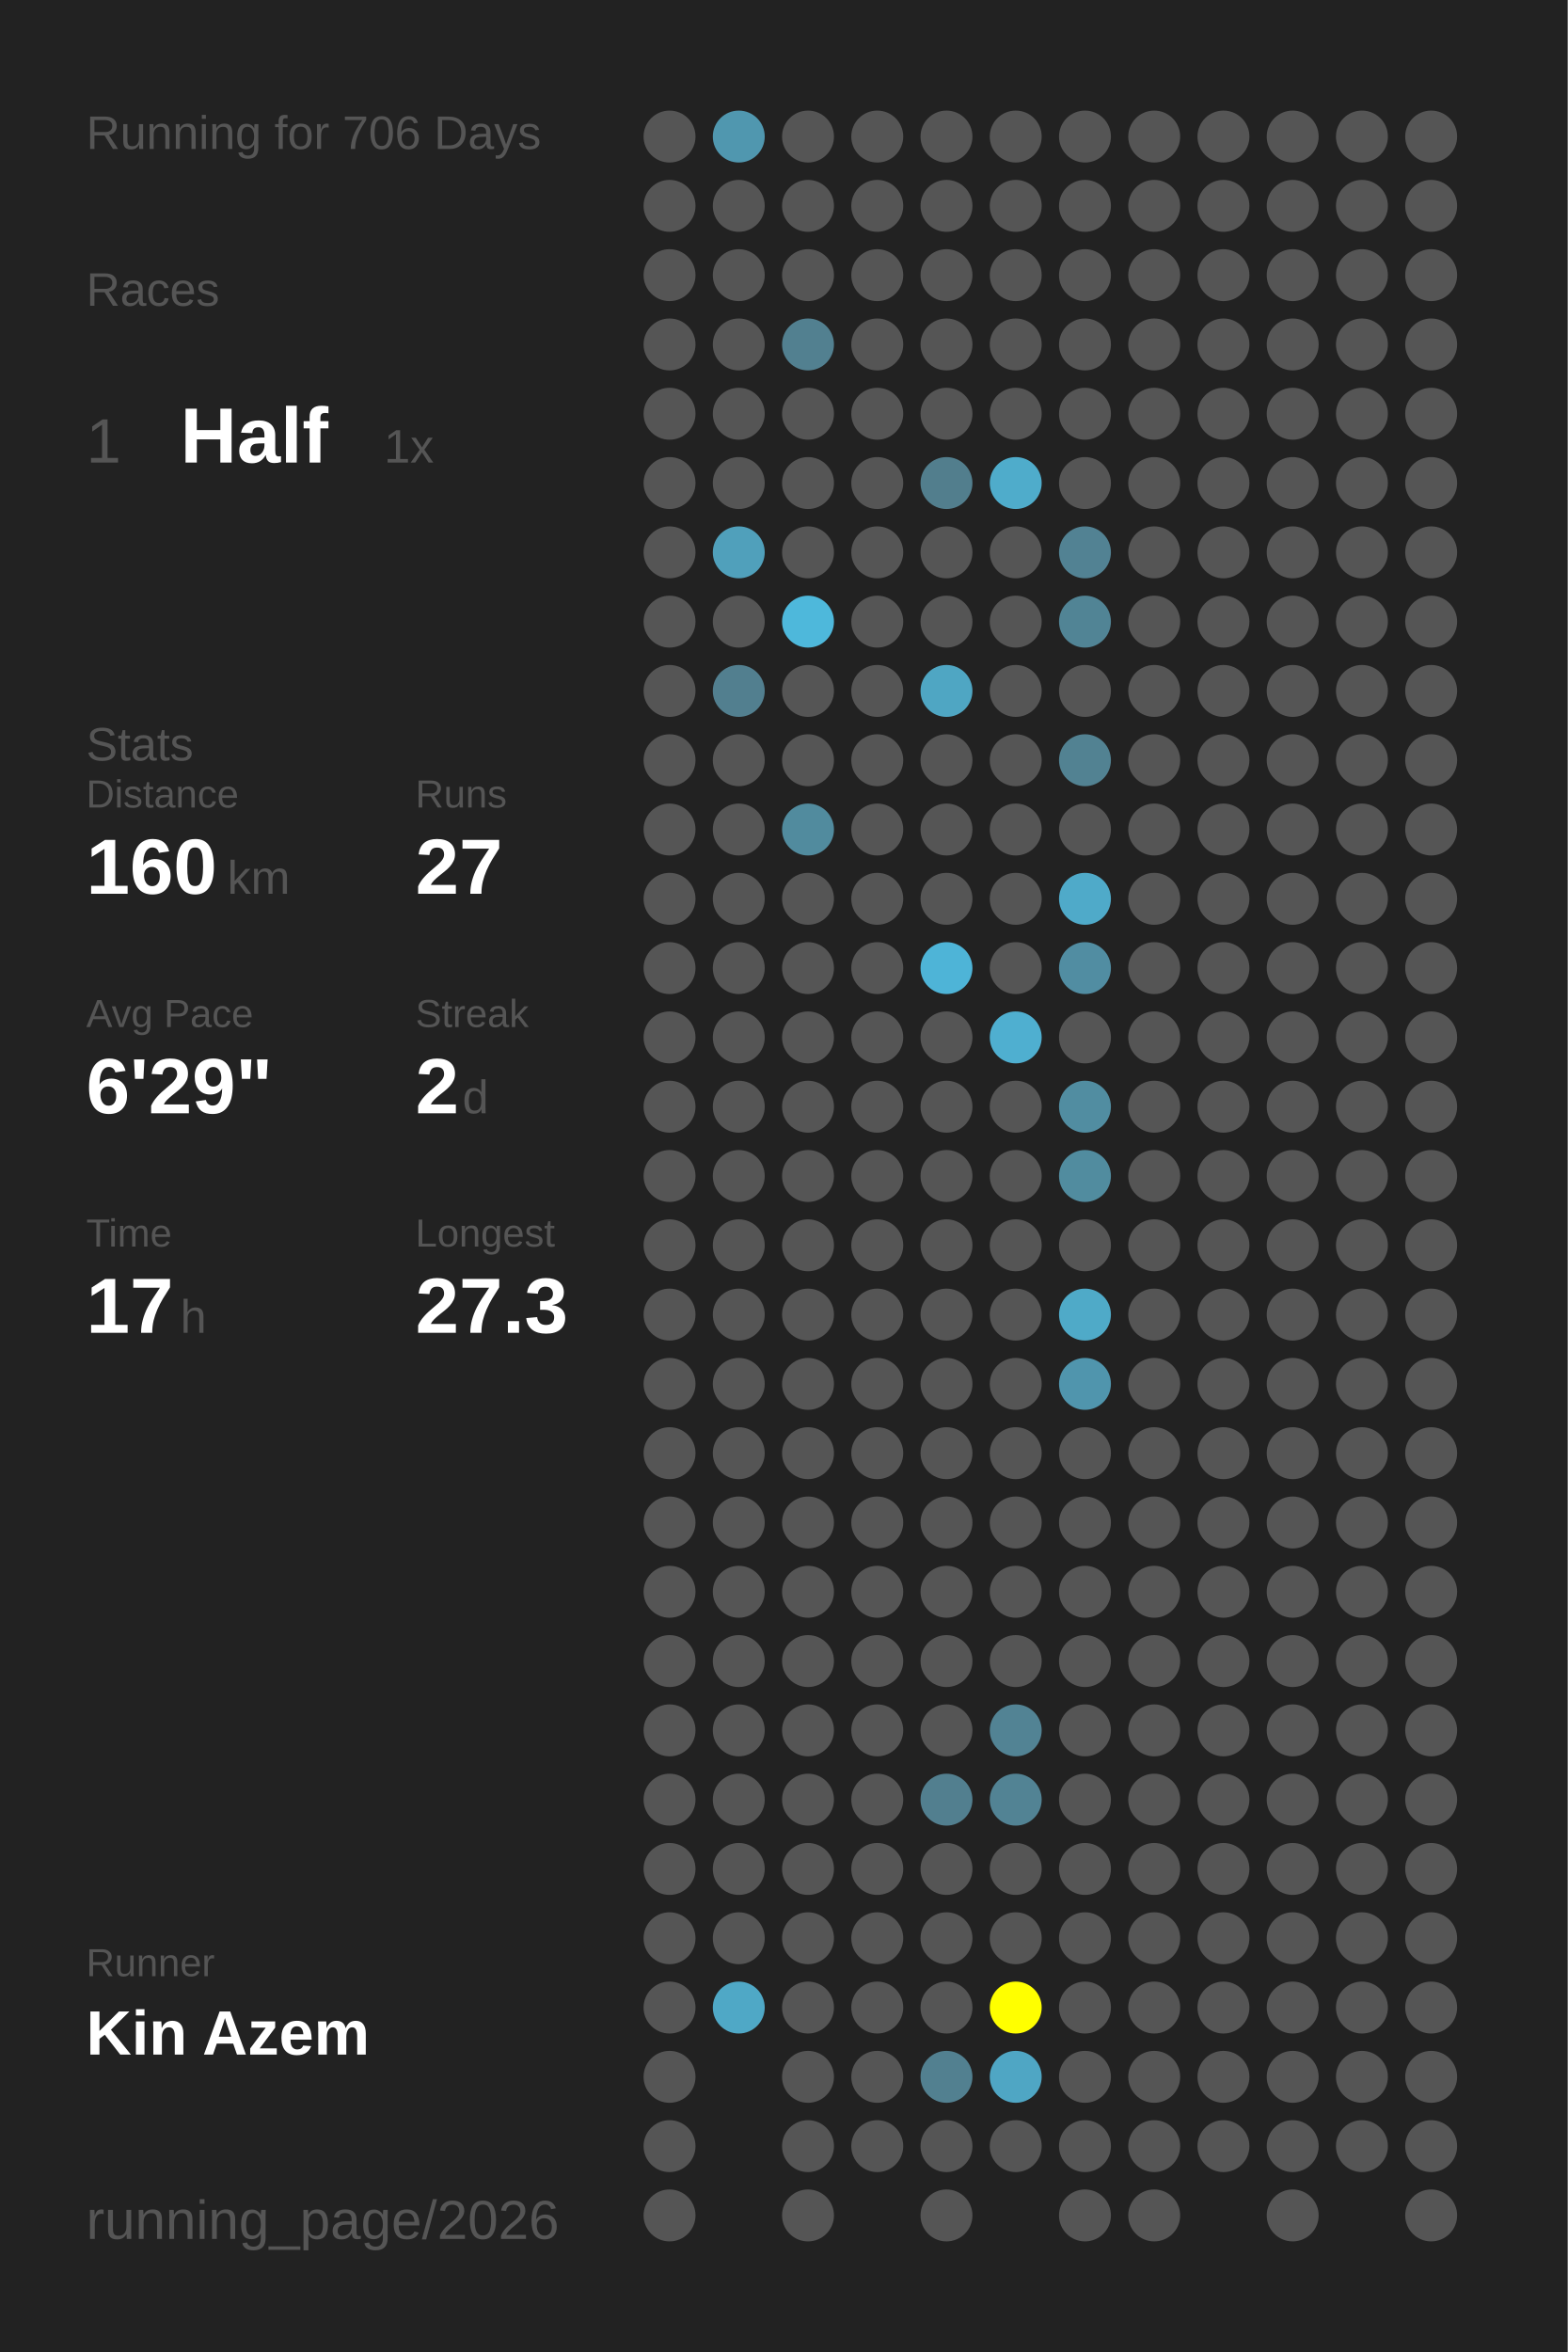
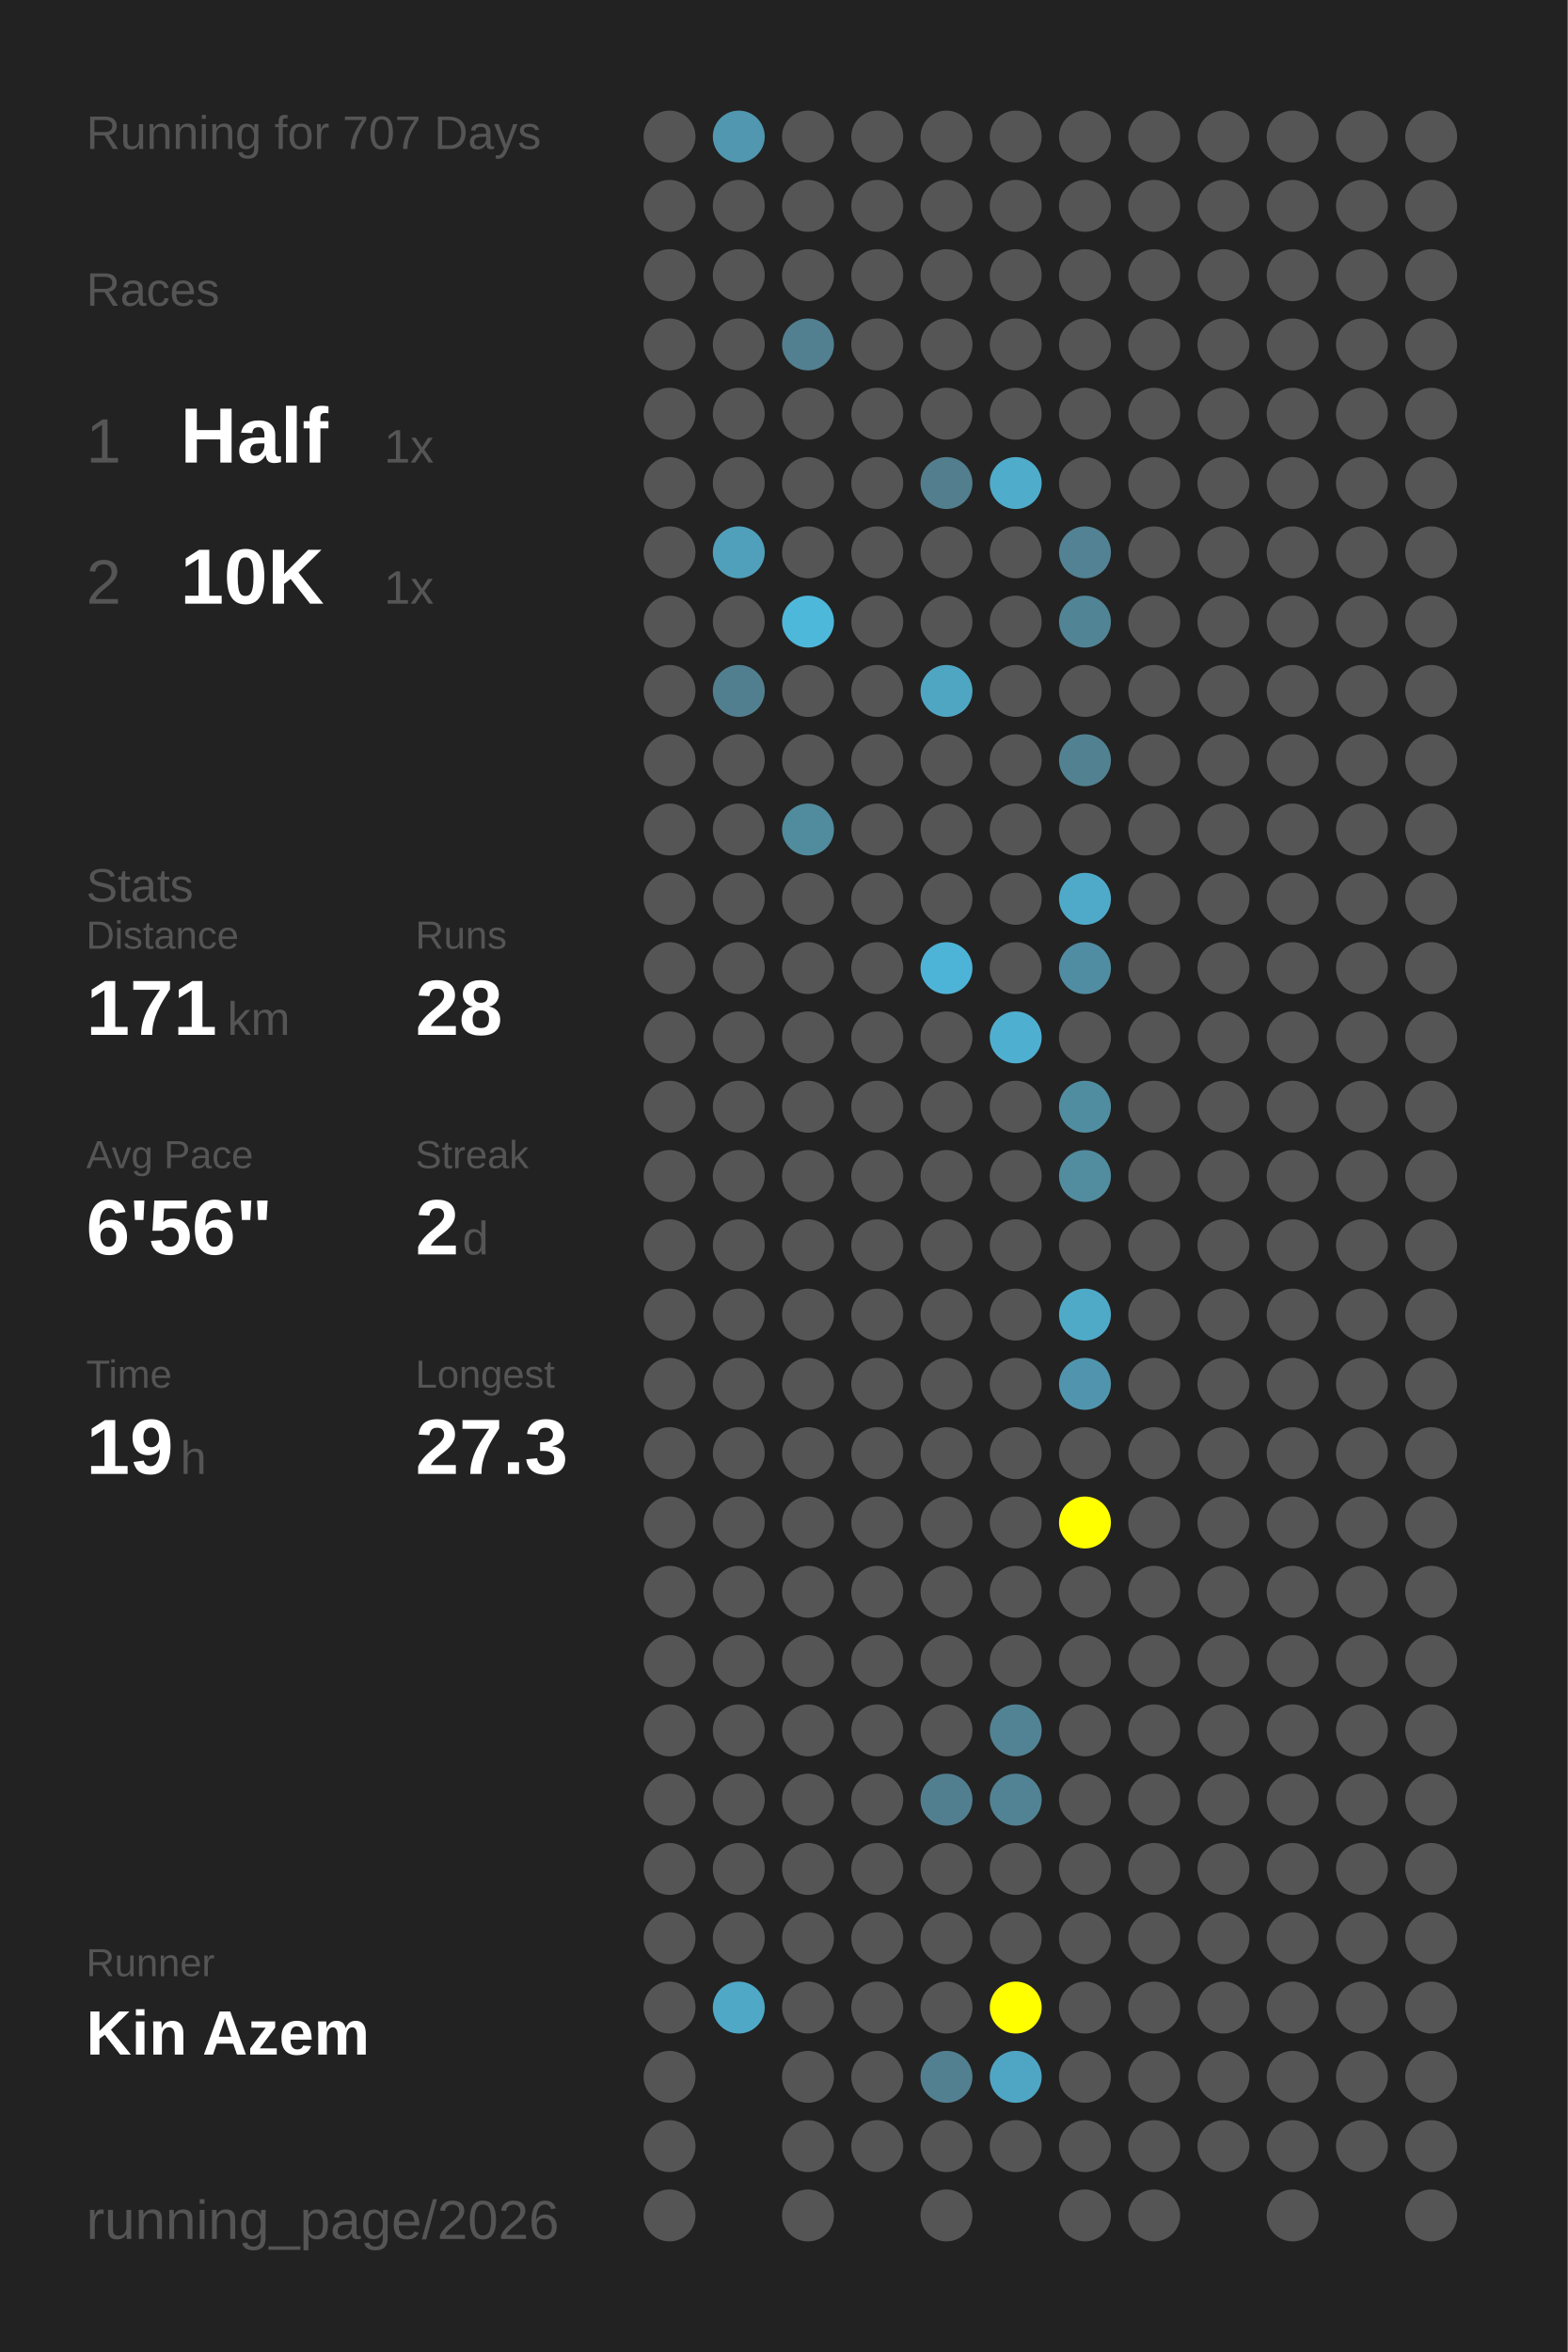
<svg xmlns="http://www.w3.org/2000/svg" baseProfile="full" height="300mm" version="1.1" viewBox="0,0,200,300" width="200mm">
  <defs />
  <rect fill="#222222" height="300" width="200" x="0" y="0" />
-   <text fill="#555555" style="font-size:6px; font-family:Arial;" x="11" y="19">Running for 706 Days</text>
+   <text fill="#555555" style="font-size:6px; font-family:Arial;" x="11" y="19">Running for 707 Days</text>
  <text fill="#555555" style="font-size:6px; font-family:Arial;" x="11" y="39">Races</text>
  <text fill="#555555" style="font-size:8px; font-family:Arial;" x="11" y="59">1</text>
  <text fill="#FFFFFF" style="font-size:10px; font-family:Arial; font-weight:bold;" x="23" y="59">Half</text>
  <text fill="#555555" style="font-size:6px; font-family:Arial;" x="49" y="59">1x</text>
-   <text fill="#555555" style="font-size:6px; font-family:Arial;" x="11" y="97">Stats</text>
-   <text fill="#555555" style="font-size:5px; font-family:Arial;" x="11" y="103">Distance</text>
-   <text fill="#FFFFFF" style="font-size:10px; font-family:Arial; font-weight:bold;" x="11" y="114">160</text>
-   <text fill="#555555" style="font-size:6px; font-family:Arial;" x="29" y="114">km</text>
-   <text fill="#555555" style="font-size:5px; font-family:Arial;" x="53" y="103">Runs</text>
-   <text fill="#FFFFFF" style="font-size:10px; font-family:Arial; font-weight:bold;" x="53" y="114">27</text>
-   <text fill="#555555" style="font-size:5px; font-family:Arial;" x="11" y="131">Avg Pace</text>
-   <text fill="#FFFFFF" style="font-size:10px; font-family:Arial; font-weight:bold;" x="11" y="142">6'29"</text>
-   <text fill="#555555" style="font-size:5px; font-family:Arial;" x="53" y="131">Streak</text>
-   <text fill="#FFFFFF" style="font-size:10px; font-family:Arial; font-weight:bold;" x="53" y="142">2</text>
-   <text fill="#555555" style="font-size:6px; font-family:Arial;" x="59" y="142">d</text>
-   <text fill="#555555" style="font-size:5px; font-family:Arial;" x="11" y="159">Time</text>
-   <text fill="#FFFFFF" style="font-size:10px; font-family:Arial; font-weight:bold;" x="11" y="170">17</text>
-   <text fill="#555555" style="font-size:6px; font-family:Arial;" x="23" y="170">h</text>
-   <text fill="#555555" style="font-size:5px; font-family:Arial;" x="53" y="159">Longest</text>
-   <text fill="#FFFFFF" style="font-size:10px; font-family:Arial; font-weight:bold;" x="53" y="170">27.3</text>
+   <text fill="#555555" style="font-size:8px; font-family:Arial;" x="11" y="77">2</text>
+   <text fill="#FFFFFF" style="font-size:10px; font-family:Arial; font-weight:bold;" x="23" y="77">10K</text>
+   <text fill="#555555" style="font-size:6px; font-family:Arial;" x="49" y="77">1x</text>
+   <text fill="#555555" style="font-size:6px; font-family:Arial;" x="11" y="115">Stats</text>
+   <text fill="#555555" style="font-size:5px; font-family:Arial;" x="11" y="121">Distance</text>
+   <text fill="#FFFFFF" style="font-size:10px; font-family:Arial; font-weight:bold;" x="11" y="132">171</text>
+   <text fill="#555555" style="font-size:6px; font-family:Arial;" x="29" y="132">km</text>
+   <text fill="#555555" style="font-size:5px; font-family:Arial;" x="53" y="121">Runs</text>
+   <text fill="#FFFFFF" style="font-size:10px; font-family:Arial; font-weight:bold;" x="53" y="132">28</text>
+   <text fill="#555555" style="font-size:5px; font-family:Arial;" x="11" y="149">Avg Pace</text>
+   <text fill="#FFFFFF" style="font-size:10px; font-family:Arial; font-weight:bold;" x="11" y="160">6'56"</text>
+   <text fill="#555555" style="font-size:5px; font-family:Arial;" x="53" y="149">Streak</text>
+   <text fill="#FFFFFF" style="font-size:10px; font-family:Arial; font-weight:bold;" x="53" y="160">2</text>
+   <text fill="#555555" style="font-size:6px; font-family:Arial;" x="59" y="160">d</text>
+   <text fill="#555555" style="font-size:5px; font-family:Arial;" x="11" y="177">Time</text>
+   <text fill="#FFFFFF" style="font-size:10px; font-family:Arial; font-weight:bold;" x="11" y="188">19</text>
+   <text fill="#555555" style="font-size:6px; font-family:Arial;" x="23" y="188">h</text>
+   <text fill="#555555" style="font-size:5px; font-family:Arial;" x="53" y="177">Longest</text>
+   <text fill="#FFFFFF" style="font-size:10px; font-family:Arial; font-weight:bold;" x="53" y="188">27.3</text>
  <text fill="#555555" style="font-size:5px; font-family:Arial;" x="11" y="252.065">Runner</text>
  <text fill="#FFFFFF" style="font-size:8px; font-family:Arial; font-weight:bold;" x="11" y="262.065">Kin Azem</text>
  <text fill="#555555" style="font-size:7px; font-family:Arial;" x="11" y="285.581">running_page/2026</text>
  <circle cx="85.417" cy="17.419" fill="#555555" r="3.312" />
  <circle cx="85.417" cy="26.258" fill="#555555" r="3.312" />
  <circle cx="85.417" cy="35.097" fill="#555555" r="3.312" />
  <circle cx="85.417" cy="43.935" fill="#555555" r="3.312" />
  <circle cx="85.417" cy="52.774" fill="#555555" r="3.312" />
  <circle cx="85.417" cy="61.613" fill="#555555" r="3.312" />
  <circle cx="85.417" cy="70.452" fill="#555555" r="3.312" />
  <circle cx="85.417" cy="79.29" fill="#555555" r="3.312" />
  <circle cx="85.417" cy="88.129" fill="#555555" r="3.312" />
  <circle cx="85.417" cy="96.968" fill="#555555" r="3.312" />
  <circle cx="85.417" cy="105.806" fill="#555555" r="3.312" />
  <circle cx="85.417" cy="114.645" fill="#555555" r="3.312" />
  <circle cx="85.417" cy="123.484" fill="#555555" r="3.312" />
  <circle cx="85.417" cy="132.323" fill="#555555" r="3.312" />
  <circle cx="85.417" cy="141.161" fill="#555555" r="3.312" />
  <circle cx="85.417" cy="150" fill="#555555" r="3.312" />
  <circle cx="85.417" cy="158.839" fill="#555555" r="3.312" />
  <circle cx="85.417" cy="167.677" fill="#555555" r="3.312" />
  <circle cx="85.417" cy="176.516" fill="#555555" r="3.312" />
  <circle cx="85.417" cy="185.355" fill="#555555" r="3.312" />
  <circle cx="85.417" cy="194.194" fill="#555555" r="3.312" />
  <circle cx="85.417" cy="203.032" fill="#555555" r="3.312" />
  <circle cx="85.417" cy="211.871" fill="#555555" r="3.312" />
  <circle cx="85.417" cy="220.71" fill="#555555" r="3.312" />
  <circle cx="85.417" cy="229.548" fill="#555555" r="3.312" />
  <circle cx="85.417" cy="238.387" fill="#555555" r="3.312" />
  <circle cx="85.417" cy="247.226" fill="#555555" r="3.312" />
  <circle cx="85.417" cy="256.065" fill="#555555" r="3.312" />
  <circle cx="85.417" cy="264.903" fill="#555555" r="3.312" />
  <circle cx="85.417" cy="273.742" fill="#555555" r="3.312" />
  <circle cx="85.417" cy="282.581" fill="#555555" r="3.312" />
  <circle cx="94.25" cy="17.419" fill="#5097af" r="3.312" />
  <circle cx="94.25" cy="26.258" fill="#555555" r="3.312" />
  <circle cx="94.25" cy="35.097" fill="#555555" r="3.312" />
  <circle cx="94.25" cy="43.935" fill="#555555" r="3.312" />
  <circle cx="94.25" cy="52.774" fill="#555555" r="3.312" />
  <circle cx="94.25" cy="61.613" fill="#555555" r="3.312" />
  <circle cx="94.25" cy="70.452" fill="#50a0bb" r="3.312" />
  <circle cx="94.25" cy="79.29" fill="#555555" r="3.312" />
  <circle cx="94.25" cy="88.129" fill="#527f8f" r="3.312" />
  <circle cx="94.25" cy="96.968" fill="#555555" r="3.312" />
  <circle cx="94.25" cy="105.806" fill="#555555" r="3.312" />
  <circle cx="94.25" cy="114.645" fill="#555555" r="3.312" />
  <circle cx="94.25" cy="123.484" fill="#555555" r="3.312" />
  <circle cx="94.25" cy="132.323" fill="#555555" r="3.312" />
  <circle cx="94.25" cy="141.161" fill="#555555" r="3.312" />
  <circle cx="94.25" cy="150" fill="#555555" r="3.312" />
  <circle cx="94.25" cy="158.839" fill="#555555" r="3.312" />
  <circle cx="94.25" cy="167.677" fill="#555555" r="3.312" />
  <circle cx="94.25" cy="176.516" fill="#555555" r="3.312" />
  <circle cx="94.25" cy="185.355" fill="#555555" r="3.312" />
  <circle cx="94.25" cy="194.194" fill="#555555" r="3.312" />
  <circle cx="94.25" cy="203.032" fill="#555555" r="3.312" />
  <circle cx="94.25" cy="211.871" fill="#555555" r="3.312" />
  <circle cx="94.25" cy="220.71" fill="#555555" r="3.312" />
  <circle cx="94.25" cy="229.548" fill="#555555" r="3.312" />
  <circle cx="94.25" cy="238.387" fill="#555555" r="3.312" />
  <circle cx="94.25" cy="247.226" fill="#555555" r="3.312" />
  <circle cx="94.25" cy="256.065" fill="#4fa8c6" r="3.312" />
  <circle cx="103.083" cy="17.419" fill="#555555" r="3.312" />
  <circle cx="103.083" cy="26.258" fill="#555555" r="3.312" />
  <circle cx="103.083" cy="35.097" fill="#555555" r="3.312" />
  <circle cx="103.083" cy="43.935" fill="#528090" r="3.312" />
  <circle cx="103.083" cy="52.774" fill="#555555" r="3.312" />
  <circle cx="103.083" cy="61.613" fill="#555555" r="3.312" />
  <circle cx="103.083" cy="70.452" fill="#555555" r="3.312" />
  <circle cx="103.083" cy="79.29" fill="#4eb8db" r="3.312" />
  <circle cx="103.083" cy="88.129" fill="#555555" r="3.312" />
  <circle cx="103.083" cy="96.968" fill="#555555" r="3.312" />
  <circle cx="103.083" cy="105.806" fill="#518b9e" r="3.312" />
  <circle cx="103.083" cy="114.645" fill="#555555" r="3.312" />
  <circle cx="103.083" cy="123.484" fill="#555555" r="3.312" />
  <circle cx="103.083" cy="132.323" fill="#555555" r="3.312" />
  <circle cx="103.083" cy="141.161" fill="#555555" r="3.312" />
  <circle cx="103.083" cy="150" fill="#555555" r="3.312" />
  <circle cx="103.083" cy="158.839" fill="#555555" r="3.312" />
  <circle cx="103.083" cy="167.677" fill="#555555" r="3.312" />
  <circle cx="103.083" cy="176.516" fill="#555555" r="3.312" />
  <circle cx="103.083" cy="185.355" fill="#555555" r="3.312" />
  <circle cx="103.083" cy="194.194" fill="#555555" r="3.312" />
  <circle cx="103.083" cy="203.032" fill="#555555" r="3.312" />
  <circle cx="103.083" cy="211.871" fill="#555555" r="3.312" />
  <circle cx="103.083" cy="220.71" fill="#555555" r="3.312" />
  <circle cx="103.083" cy="229.548" fill="#555555" r="3.312" />
  <circle cx="103.083" cy="238.387" fill="#555555" r="3.312" />
  <circle cx="103.083" cy="247.226" fill="#555555" r="3.312" />
  <circle cx="103.083" cy="256.065" fill="#555555" r="3.312" />
  <circle cx="103.083" cy="264.903" fill="#555555" r="3.312" />
  <circle cx="103.083" cy="273.742" fill="#555555" r="3.312" />
  <circle cx="103.083" cy="282.581" fill="#555555" r="3.312" />
  <circle cx="111.917" cy="17.419" fill="#555555" r="3.312" />
  <circle cx="111.917" cy="26.258" fill="#555555" r="3.312" />
  <circle cx="111.917" cy="35.097" fill="#555555" r="3.312" />
  <circle cx="111.917" cy="43.935" fill="#555555" r="3.312" />
  <circle cx="111.917" cy="52.774" fill="#555555" r="3.312" />
  <circle cx="111.917" cy="61.613" fill="#555555" r="3.312" />
  <circle cx="111.917" cy="70.452" fill="#555555" r="3.312" />
  <circle cx="111.917" cy="79.29" fill="#555555" r="3.312" />
  <circle cx="111.917" cy="88.129" fill="#555555" r="3.312" />
  <circle cx="111.917" cy="96.968" fill="#555555" r="3.312" />
  <circle cx="111.917" cy="105.806" fill="#555555" r="3.312" />
  <circle cx="111.917" cy="114.645" fill="#555555" r="3.312" />
  <circle cx="111.917" cy="123.484" fill="#555555" r="3.312" />
  <circle cx="111.917" cy="132.323" fill="#555555" r="3.312" />
  <circle cx="111.917" cy="141.161" fill="#555555" r="3.312" />
  <circle cx="111.917" cy="150" fill="#555555" r="3.312" />
  <circle cx="111.917" cy="158.839" fill="#555555" r="3.312" />
  <circle cx="111.917" cy="167.677" fill="#555555" r="3.312" />
  <circle cx="111.917" cy="176.516" fill="#555555" r="3.312" />
  <circle cx="111.917" cy="185.355" fill="#555555" r="3.312" />
  <circle cx="111.917" cy="194.194" fill="#555555" r="3.312" />
  <circle cx="111.917" cy="203.032" fill="#555555" r="3.312" />
  <circle cx="111.917" cy="211.871" fill="#555555" r="3.312" />
  <circle cx="111.917" cy="220.71" fill="#555555" r="3.312" />
  <circle cx="111.917" cy="229.548" fill="#555555" r="3.312" />
  <circle cx="111.917" cy="238.387" fill="#555555" r="3.312" />
  <circle cx="111.917" cy="247.226" fill="#555555" r="3.312" />
  <circle cx="111.917" cy="256.065" fill="#555555" r="3.312" />
  <circle cx="111.917" cy="264.903" fill="#555555" r="3.312" />
  <circle cx="111.917" cy="273.742" fill="#555555" r="3.312" />
  <circle cx="120.75" cy="17.419" fill="#555555" r="3.312" />
  <circle cx="120.75" cy="26.258" fill="#555555" r="3.312" />
  <circle cx="120.75" cy="35.097" fill="#555555" r="3.312" />
  <circle cx="120.75" cy="43.935" fill="#555555" r="3.312" />
  <circle cx="120.75" cy="52.774" fill="#555555" r="3.312" />
  <circle cx="120.75" cy="61.613" fill="#527e8d" r="3.312" />
  <circle cx="120.75" cy="70.452" fill="#555555" r="3.312" />
  <circle cx="120.75" cy="79.29" fill="#555555" r="3.312" />
  <circle cx="120.75" cy="88.129" fill="#4fa6c3" r="3.312" />
  <circle cx="120.75" cy="96.968" fill="#555555" r="3.312" />
  <circle cx="120.75" cy="105.806" fill="#555555" r="3.312" />
  <circle cx="120.75" cy="114.645" fill="#555555" r="3.312" />
  <circle cx="120.75" cy="123.484" fill="#4eb4d7" r="3.312" />
  <circle cx="120.75" cy="132.323" fill="#555555" r="3.312" />
  <circle cx="120.75" cy="141.161" fill="#555555" r="3.312" />
  <circle cx="120.75" cy="150" fill="#555555" r="3.312" />
  <circle cx="120.75" cy="158.839" fill="#555555" r="3.312" />
  <circle cx="120.75" cy="167.677" fill="#555555" r="3.312" />
  <circle cx="120.75" cy="176.516" fill="#555555" r="3.312" />
  <circle cx="120.75" cy="185.355" fill="#555555" r="3.312" />
  <circle cx="120.75" cy="194.194" fill="#555555" r="3.312" />
  <circle cx="120.75" cy="203.032" fill="#555555" r="3.312" />
  <circle cx="120.75" cy="211.871" fill="#555555" r="3.312" />
  <circle cx="120.75" cy="220.71" fill="#555555" r="3.312" />
  <circle cx="120.75" cy="229.548" fill="#527f8f" r="3.312" />
  <circle cx="120.75" cy="238.387" fill="#555555" r="3.312" />
  <circle cx="120.75" cy="247.226" fill="#555555" r="3.312" />
  <circle cx="120.75" cy="256.065" fill="#555555" r="3.312" />
  <circle cx="120.75" cy="264.903" fill="#528090" r="3.312" />
  <circle cx="120.75" cy="273.742" fill="#555555" r="3.312" />
  <circle cx="120.75" cy="282.581" fill="#555555" r="3.312" />
  <circle cx="129.583" cy="17.419" fill="#555555" r="3.312" />
  <circle cx="129.583" cy="26.258" fill="#555555" r="3.312" />
  <circle cx="129.583" cy="35.097" fill="#555555" r="3.312" />
  <circle cx="129.583" cy="43.935" fill="#555555" r="3.312" />
  <circle cx="129.583" cy="52.774" fill="#555555" r="3.312" />
  <circle cx="129.583" cy="61.613" fill="#4faccb" r="3.312" />
  <circle cx="129.583" cy="70.452" fill="#555555" r="3.312" />
  <circle cx="129.583" cy="79.29" fill="#555555" r="3.312" />
  <circle cx="129.583" cy="88.129" fill="#555555" r="3.312" />
  <circle cx="129.583" cy="96.968" fill="#555555" r="3.312" />
  <circle cx="129.583" cy="105.806" fill="#555555" r="3.312" />
  <circle cx="129.583" cy="114.645" fill="#555555" r="3.312" />
  <circle cx="129.583" cy="123.484" fill="#555555" r="3.312" />
  <circle cx="129.583" cy="132.323" fill="#4fafd0" r="3.312" />
  <circle cx="129.583" cy="141.161" fill="#555555" r="3.312" />
  <circle cx="129.583" cy="150" fill="#555555" r="3.312" />
  <circle cx="129.583" cy="158.839" fill="#555555" r="3.312" />
  <circle cx="129.583" cy="167.677" fill="#555555" r="3.312" />
  <circle cx="129.583" cy="176.516" fill="#555555" r="3.312" />
  <circle cx="129.583" cy="185.355" fill="#555555" r="3.312" />
  <circle cx="129.583" cy="194.194" fill="#555555" r="3.312" />
  <circle cx="129.583" cy="203.032" fill="#555555" r="3.312" />
  <circle cx="129.583" cy="211.871" fill="#555555" r="3.312" />
  <circle cx="129.583" cy="220.71" fill="#528394" r="3.312" />
  <circle cx="129.583" cy="229.548" fill="#528394" r="3.312" />
  <circle cx="129.583" cy="238.387" fill="#555555" r="3.312" />
  <circle cx="129.583" cy="247.226" fill="#555555" r="3.312" />
  <circle cx="129.583" cy="256.065" fill="#FFFF00" r="3.312" />
  <circle cx="129.583" cy="264.903" fill="#4fa6c4" r="3.312" />
  <circle cx="129.583" cy="273.742" fill="#555555" r="3.312" />
  <circle cx="138.417" cy="17.419" fill="#555555" r="3.312" />
  <circle cx="138.417" cy="26.258" fill="#555555" r="3.312" />
  <circle cx="138.417" cy="35.097" fill="#555555" r="3.312" />
  <circle cx="138.417" cy="43.935" fill="#555555" r="3.312" />
  <circle cx="138.417" cy="52.774" fill="#555555" r="3.312" />
  <circle cx="138.417" cy="61.613" fill="#555555" r="3.312" />
  <circle cx="138.417" cy="70.452" fill="#528293" r="3.312" />
  <circle cx="138.417" cy="79.29" fill="#518495" r="3.312" />
  <circle cx="138.417" cy="88.129" fill="#555555" r="3.312" />
  <circle cx="138.417" cy="96.968" fill="#528292" r="3.312" />
  <circle cx="138.417" cy="105.806" fill="#555555" r="3.312" />
  <circle cx="138.417" cy="114.645" fill="#4faac9" r="3.312" />
  <circle cx="138.417" cy="123.484" fill="#518da2" r="3.312" />
  <circle cx="138.417" cy="132.323" fill="#555555" r="3.312" />
  <circle cx="138.417" cy="141.161" fill="#518da1" r="3.312" />
  <circle cx="138.417" cy="150" fill="#518c9f" r="3.312" />
  <circle cx="138.417" cy="158.839" fill="#555555" r="3.312" />
  <circle cx="138.417" cy="167.677" fill="#4faac8" r="3.312" />
  <circle cx="138.417" cy="176.516" fill="#5095ad" r="3.312" />
  <circle cx="138.417" cy="185.355" fill="#555555" r="3.312" />
-   <circle cx="138.417" cy="194.194" fill="#555555" r="3.312" />
+   <circle cx="138.417" cy="194.194" fill="#FFFF00" r="3.312" />
  <circle cx="138.417" cy="203.032" fill="#555555" r="3.312" />
  <circle cx="138.417" cy="211.871" fill="#555555" r="3.312" />
  <circle cx="138.417" cy="220.71" fill="#555555" r="3.312" />
  <circle cx="138.417" cy="229.548" fill="#555555" r="3.312" />
  <circle cx="138.417" cy="238.387" fill="#555555" r="3.312" />
  <circle cx="138.417" cy="247.226" fill="#555555" r="3.312" />
  <circle cx="138.417" cy="256.065" fill="#555555" r="3.312" />
  <circle cx="138.417" cy="264.903" fill="#555555" r="3.312" />
  <circle cx="138.417" cy="273.742" fill="#555555" r="3.312" />
  <circle cx="138.417" cy="282.581" fill="#555555" r="3.312" />
  <circle cx="147.25" cy="17.419" fill="#555555" r="3.312" />
  <circle cx="147.25" cy="26.258" fill="#555555" r="3.312" />
  <circle cx="147.25" cy="35.097" fill="#555555" r="3.312" />
  <circle cx="147.25" cy="43.935" fill="#555555" r="3.312" />
  <circle cx="147.25" cy="52.774" fill="#555555" r="3.312" />
  <circle cx="147.25" cy="61.613" fill="#555555" r="3.312" />
  <circle cx="147.25" cy="70.452" fill="#555555" r="3.312" />
  <circle cx="147.25" cy="79.29" fill="#555555" r="3.312" />
  <circle cx="147.25" cy="88.129" fill="#555555" r="3.312" />
  <circle cx="147.25" cy="96.968" fill="#555555" r="3.312" />
  <circle cx="147.25" cy="105.806" fill="#555555" r="3.312" />
  <circle cx="147.25" cy="114.645" fill="#555555" r="3.312" />
  <circle cx="147.25" cy="123.484" fill="#555555" r="3.312" />
  <circle cx="147.25" cy="132.323" fill="#555555" r="3.312" />
  <circle cx="147.25" cy="141.161" fill="#555555" r="3.312" />
  <circle cx="147.25" cy="150" fill="#555555" r="3.312" />
  <circle cx="147.25" cy="158.839" fill="#555555" r="3.312" />
  <circle cx="147.25" cy="167.677" fill="#555555" r="3.312" />
  <circle cx="147.25" cy="176.516" fill="#555555" r="3.312" />
  <circle cx="147.25" cy="185.355" fill="#555555" r="3.312" />
  <circle cx="147.25" cy="194.194" fill="#555555" r="3.312" />
  <circle cx="147.25" cy="203.032" fill="#555555" r="3.312" />
  <circle cx="147.25" cy="211.871" fill="#555555" r="3.312" />
  <circle cx="147.25" cy="220.71" fill="#555555" r="3.312" />
  <circle cx="147.25" cy="229.548" fill="#555555" r="3.312" />
  <circle cx="147.25" cy="238.387" fill="#555555" r="3.312" />
  <circle cx="147.25" cy="247.226" fill="#555555" r="3.312" />
  <circle cx="147.25" cy="256.065" fill="#555555" r="3.312" />
  <circle cx="147.25" cy="264.903" fill="#555555" r="3.312" />
  <circle cx="147.25" cy="273.742" fill="#555555" r="3.312" />
  <circle cx="147.25" cy="282.581" fill="#555555" r="3.312" />
  <circle cx="156.083" cy="17.419" fill="#555555" r="3.312" />
  <circle cx="156.083" cy="26.258" fill="#555555" r="3.312" />
  <circle cx="156.083" cy="35.097" fill="#555555" r="3.312" />
  <circle cx="156.083" cy="43.935" fill="#555555" r="3.312" />
  <circle cx="156.083" cy="52.774" fill="#555555" r="3.312" />
  <circle cx="156.083" cy="61.613" fill="#555555" r="3.312" />
  <circle cx="156.083" cy="70.452" fill="#555555" r="3.312" />
  <circle cx="156.083" cy="79.29" fill="#555555" r="3.312" />
  <circle cx="156.083" cy="88.129" fill="#555555" r="3.312" />
  <circle cx="156.083" cy="96.968" fill="#555555" r="3.312" />
  <circle cx="156.083" cy="105.806" fill="#555555" r="3.312" />
  <circle cx="156.083" cy="114.645" fill="#555555" r="3.312" />
  <circle cx="156.083" cy="123.484" fill="#555555" r="3.312" />
  <circle cx="156.083" cy="132.323" fill="#555555" r="3.312" />
  <circle cx="156.083" cy="141.161" fill="#555555" r="3.312" />
  <circle cx="156.083" cy="150" fill="#555555" r="3.312" />
  <circle cx="156.083" cy="158.839" fill="#555555" r="3.312" />
  <circle cx="156.083" cy="167.677" fill="#555555" r="3.312" />
  <circle cx="156.083" cy="176.516" fill="#555555" r="3.312" />
  <circle cx="156.083" cy="185.355" fill="#555555" r="3.312" />
  <circle cx="156.083" cy="194.194" fill="#555555" r="3.312" />
  <circle cx="156.083" cy="203.032" fill="#555555" r="3.312" />
  <circle cx="156.083" cy="211.871" fill="#555555" r="3.312" />
  <circle cx="156.083" cy="220.71" fill="#555555" r="3.312" />
  <circle cx="156.083" cy="229.548" fill="#555555" r="3.312" />
  <circle cx="156.083" cy="238.387" fill="#555555" r="3.312" />
  <circle cx="156.083" cy="247.226" fill="#555555" r="3.312" />
  <circle cx="156.083" cy="256.065" fill="#555555" r="3.312" />
  <circle cx="156.083" cy="264.903" fill="#555555" r="3.312" />
  <circle cx="156.083" cy="273.742" fill="#555555" r="3.312" />
  <circle cx="164.917" cy="17.419" fill="#555555" r="3.312" />
  <circle cx="164.917" cy="26.258" fill="#555555" r="3.312" />
  <circle cx="164.917" cy="35.097" fill="#555555" r="3.312" />
  <circle cx="164.917" cy="43.935" fill="#555555" r="3.312" />
  <circle cx="164.917" cy="52.774" fill="#555555" r="3.312" />
  <circle cx="164.917" cy="61.613" fill="#555555" r="3.312" />
  <circle cx="164.917" cy="70.452" fill="#555555" r="3.312" />
  <circle cx="164.917" cy="79.29" fill="#555555" r="3.312" />
  <circle cx="164.917" cy="88.129" fill="#555555" r="3.312" />
  <circle cx="164.917" cy="96.968" fill="#555555" r="3.312" />
  <circle cx="164.917" cy="105.806" fill="#555555" r="3.312" />
  <circle cx="164.917" cy="114.645" fill="#555555" r="3.312" />
  <circle cx="164.917" cy="123.484" fill="#555555" r="3.312" />
  <circle cx="164.917" cy="132.323" fill="#555555" r="3.312" />
  <circle cx="164.917" cy="141.161" fill="#555555" r="3.312" />
  <circle cx="164.917" cy="150" fill="#555555" r="3.312" />
  <circle cx="164.917" cy="158.839" fill="#555555" r="3.312" />
  <circle cx="164.917" cy="167.677" fill="#555555" r="3.312" />
  <circle cx="164.917" cy="176.516" fill="#555555" r="3.312" />
  <circle cx="164.917" cy="185.355" fill="#555555" r="3.312" />
  <circle cx="164.917" cy="194.194" fill="#555555" r="3.312" />
  <circle cx="164.917" cy="203.032" fill="#555555" r="3.312" />
  <circle cx="164.917" cy="211.871" fill="#555555" r="3.312" />
  <circle cx="164.917" cy="220.71" fill="#555555" r="3.312" />
  <circle cx="164.917" cy="229.548" fill="#555555" r="3.312" />
  <circle cx="164.917" cy="238.387" fill="#555555" r="3.312" />
  <circle cx="164.917" cy="247.226" fill="#555555" r="3.312" />
  <circle cx="164.917" cy="256.065" fill="#555555" r="3.312" />
  <circle cx="164.917" cy="264.903" fill="#555555" r="3.312" />
  <circle cx="164.917" cy="273.742" fill="#555555" r="3.312" />
  <circle cx="164.917" cy="282.581" fill="#555555" r="3.312" />
  <circle cx="173.75" cy="17.419" fill="#555555" r="3.312" />
  <circle cx="173.75" cy="26.258" fill="#555555" r="3.312" />
  <circle cx="173.75" cy="35.097" fill="#555555" r="3.312" />
  <circle cx="173.75" cy="43.935" fill="#555555" r="3.312" />
  <circle cx="173.75" cy="52.774" fill="#555555" r="3.312" />
  <circle cx="173.75" cy="61.613" fill="#555555" r="3.312" />
  <circle cx="173.75" cy="70.452" fill="#555555" r="3.312" />
  <circle cx="173.75" cy="79.29" fill="#555555" r="3.312" />
  <circle cx="173.75" cy="88.129" fill="#555555" r="3.312" />
  <circle cx="173.75" cy="96.968" fill="#555555" r="3.312" />
  <circle cx="173.75" cy="105.806" fill="#555555" r="3.312" />
  <circle cx="173.75" cy="114.645" fill="#555555" r="3.312" />
  <circle cx="173.75" cy="123.484" fill="#555555" r="3.312" />
  <circle cx="173.75" cy="132.323" fill="#555555" r="3.312" />
  <circle cx="173.75" cy="141.161" fill="#555555" r="3.312" />
  <circle cx="173.75" cy="150" fill="#555555" r="3.312" />
  <circle cx="173.75" cy="158.839" fill="#555555" r="3.312" />
  <circle cx="173.75" cy="167.677" fill="#555555" r="3.312" />
  <circle cx="173.75" cy="176.516" fill="#555555" r="3.312" />
  <circle cx="173.75" cy="185.355" fill="#555555" r="3.312" />
  <circle cx="173.75" cy="194.194" fill="#555555" r="3.312" />
  <circle cx="173.75" cy="203.032" fill="#555555" r="3.312" />
  <circle cx="173.75" cy="211.871" fill="#555555" r="3.312" />
  <circle cx="173.75" cy="220.71" fill="#555555" r="3.312" />
  <circle cx="173.75" cy="229.548" fill="#555555" r="3.312" />
  <circle cx="173.75" cy="238.387" fill="#555555" r="3.312" />
  <circle cx="173.75" cy="247.226" fill="#555555" r="3.312" />
  <circle cx="173.75" cy="256.065" fill="#555555" r="3.312" />
  <circle cx="173.75" cy="264.903" fill="#555555" r="3.312" />
  <circle cx="173.75" cy="273.742" fill="#555555" r="3.312" />
  <circle cx="182.583" cy="17.419" fill="#555555" r="3.312" />
  <circle cx="182.583" cy="26.258" fill="#555555" r="3.312" />
  <circle cx="182.583" cy="35.097" fill="#555555" r="3.312" />
  <circle cx="182.583" cy="43.935" fill="#555555" r="3.312" />
  <circle cx="182.583" cy="52.774" fill="#555555" r="3.312" />
  <circle cx="182.583" cy="61.613" fill="#555555" r="3.312" />
  <circle cx="182.583" cy="70.452" fill="#555555" r="3.312" />
  <circle cx="182.583" cy="79.29" fill="#555555" r="3.312" />
  <circle cx="182.583" cy="88.129" fill="#555555" r="3.312" />
  <circle cx="182.583" cy="96.968" fill="#555555" r="3.312" />
  <circle cx="182.583" cy="105.806" fill="#555555" r="3.312" />
  <circle cx="182.583" cy="114.645" fill="#555555" r="3.312" />
  <circle cx="182.583" cy="123.484" fill="#555555" r="3.312" />
  <circle cx="182.583" cy="132.323" fill="#555555" r="3.312" />
  <circle cx="182.583" cy="141.161" fill="#555555" r="3.312" />
  <circle cx="182.583" cy="150" fill="#555555" r="3.312" />
  <circle cx="182.583" cy="158.839" fill="#555555" r="3.312" />
  <circle cx="182.583" cy="167.677" fill="#555555" r="3.312" />
  <circle cx="182.583" cy="176.516" fill="#555555" r="3.312" />
  <circle cx="182.583" cy="185.355" fill="#555555" r="3.312" />
  <circle cx="182.583" cy="194.194" fill="#555555" r="3.312" />
  <circle cx="182.583" cy="203.032" fill="#555555" r="3.312" />
  <circle cx="182.583" cy="211.871" fill="#555555" r="3.312" />
  <circle cx="182.583" cy="220.71" fill="#555555" r="3.312" />
  <circle cx="182.583" cy="229.548" fill="#555555" r="3.312" />
  <circle cx="182.583" cy="238.387" fill="#555555" r="3.312" />
  <circle cx="182.583" cy="247.226" fill="#555555" r="3.312" />
  <circle cx="182.583" cy="256.065" fill="#555555" r="3.312" />
  <circle cx="182.583" cy="264.903" fill="#555555" r="3.312" />
  <circle cx="182.583" cy="273.742" fill="#555555" r="3.312" />
  <circle cx="182.583" cy="282.581" fill="#555555" r="3.312" />
</svg>
